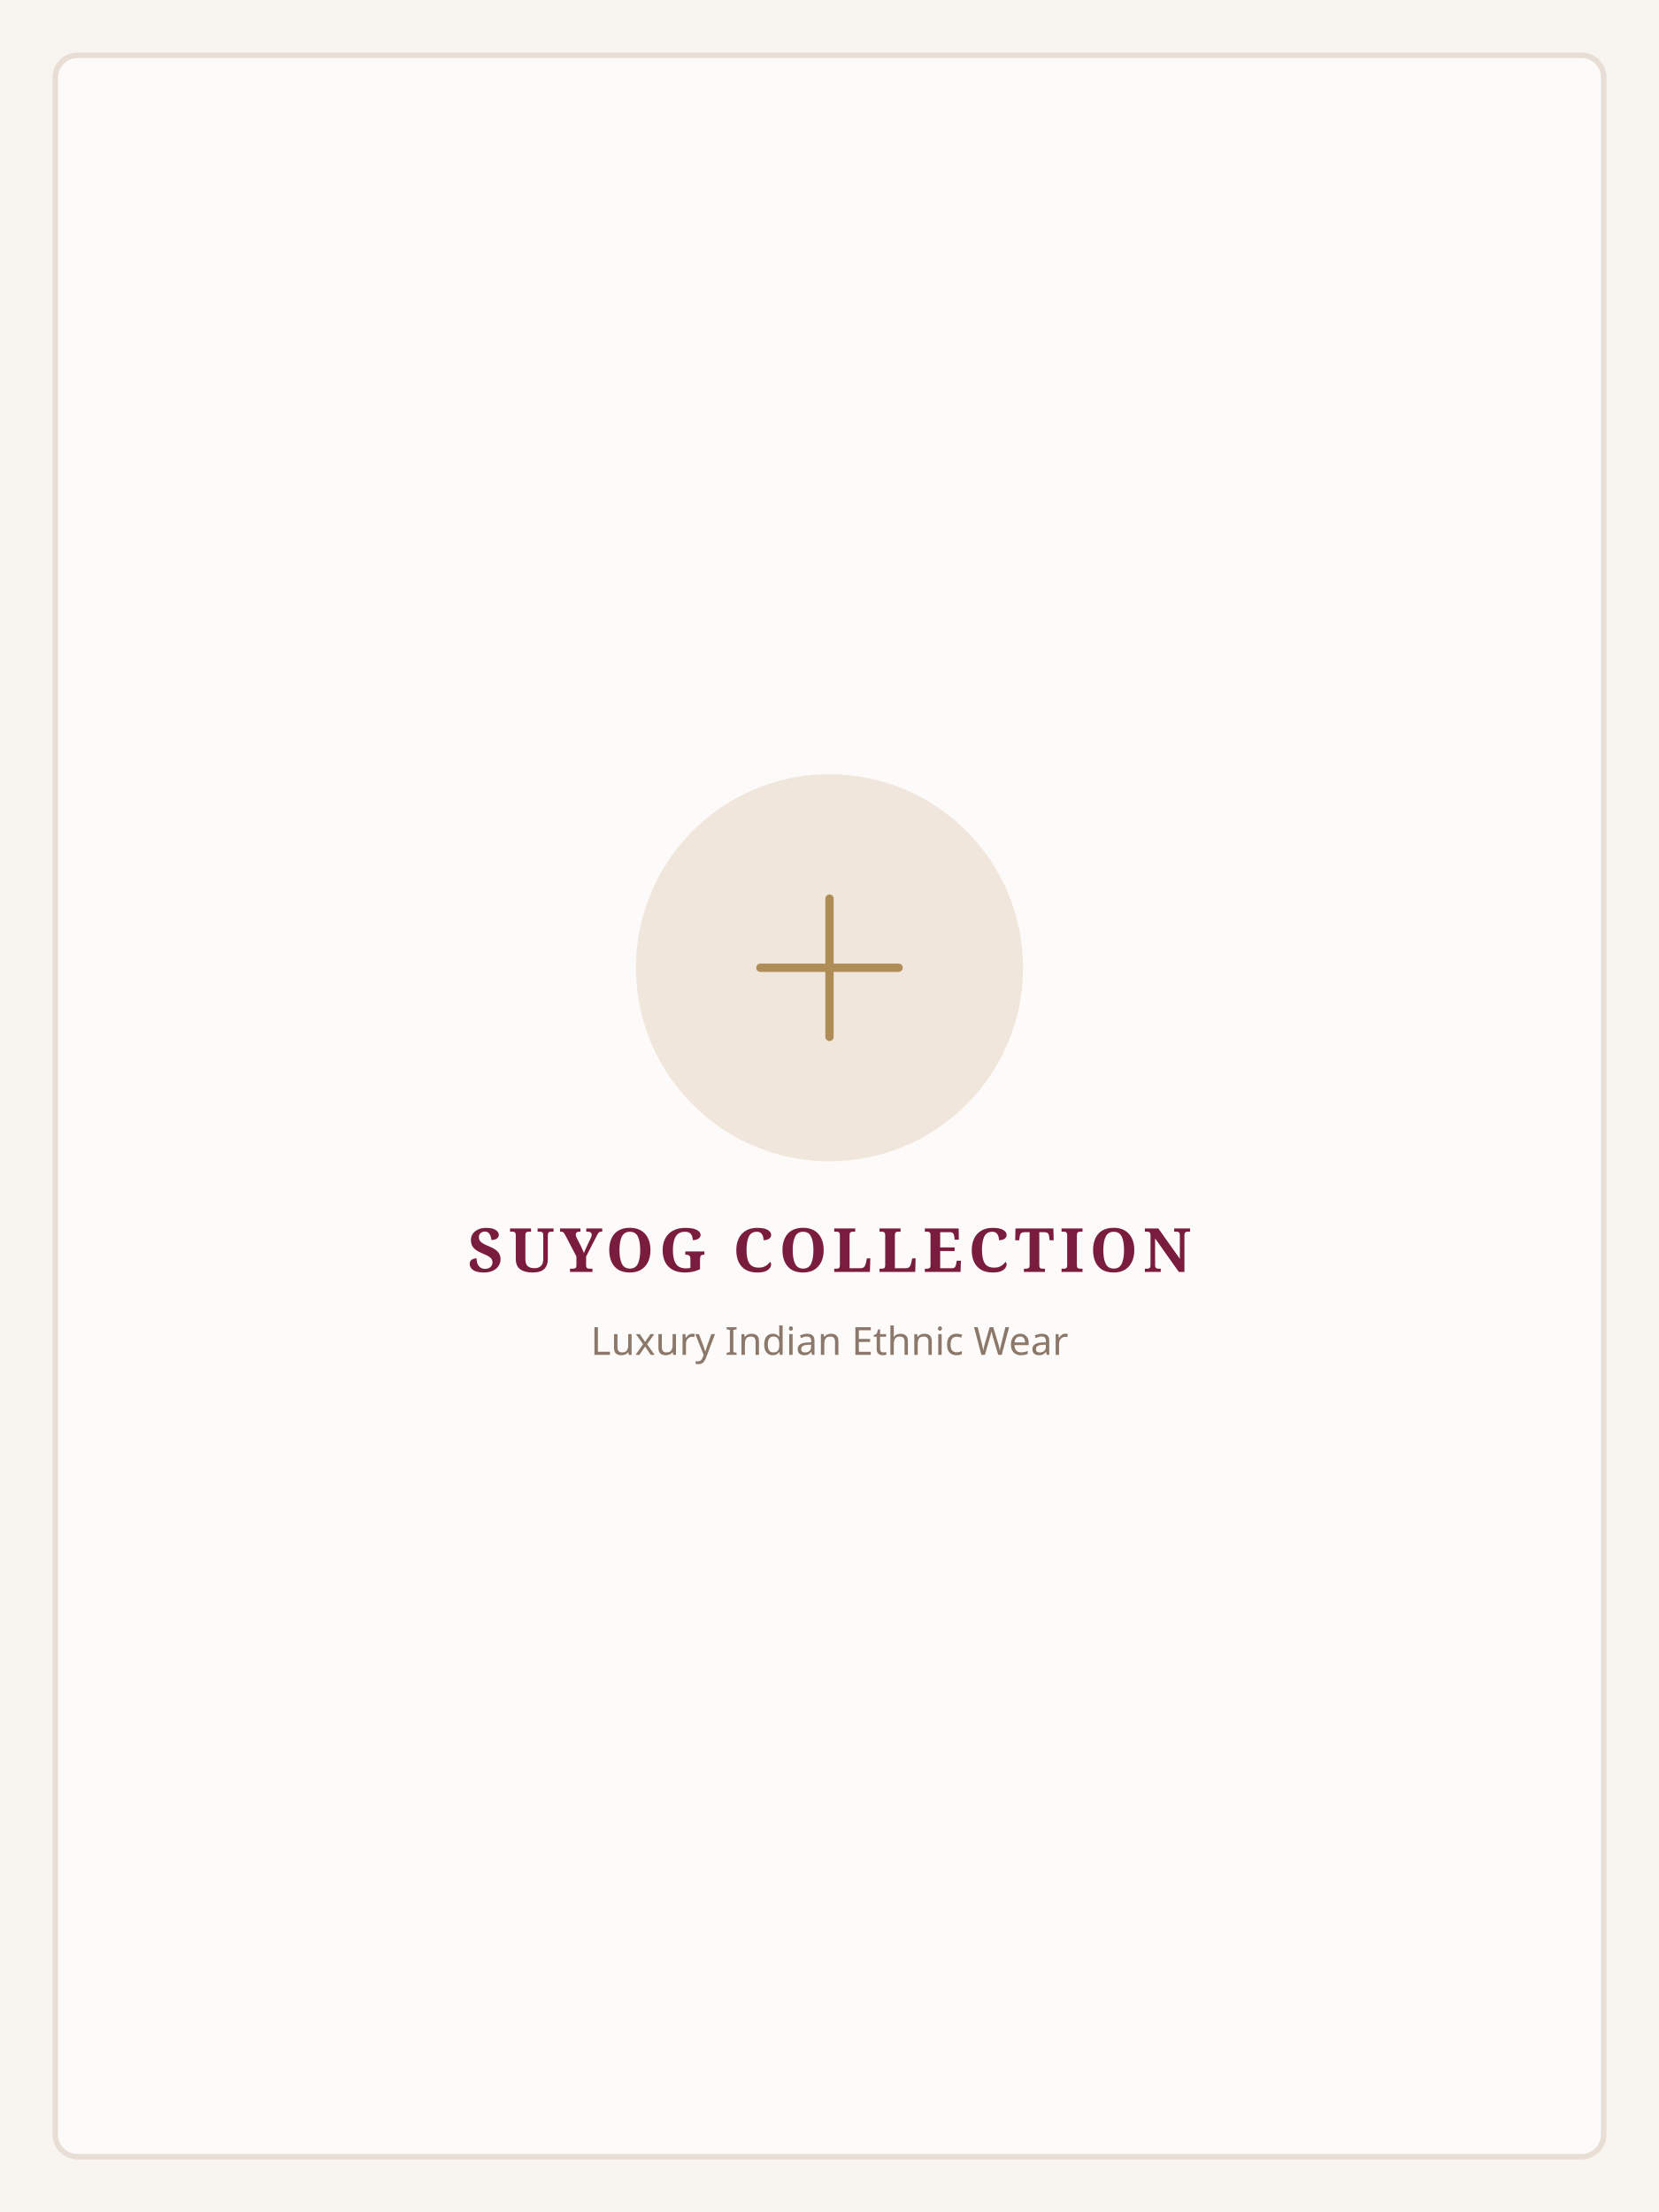
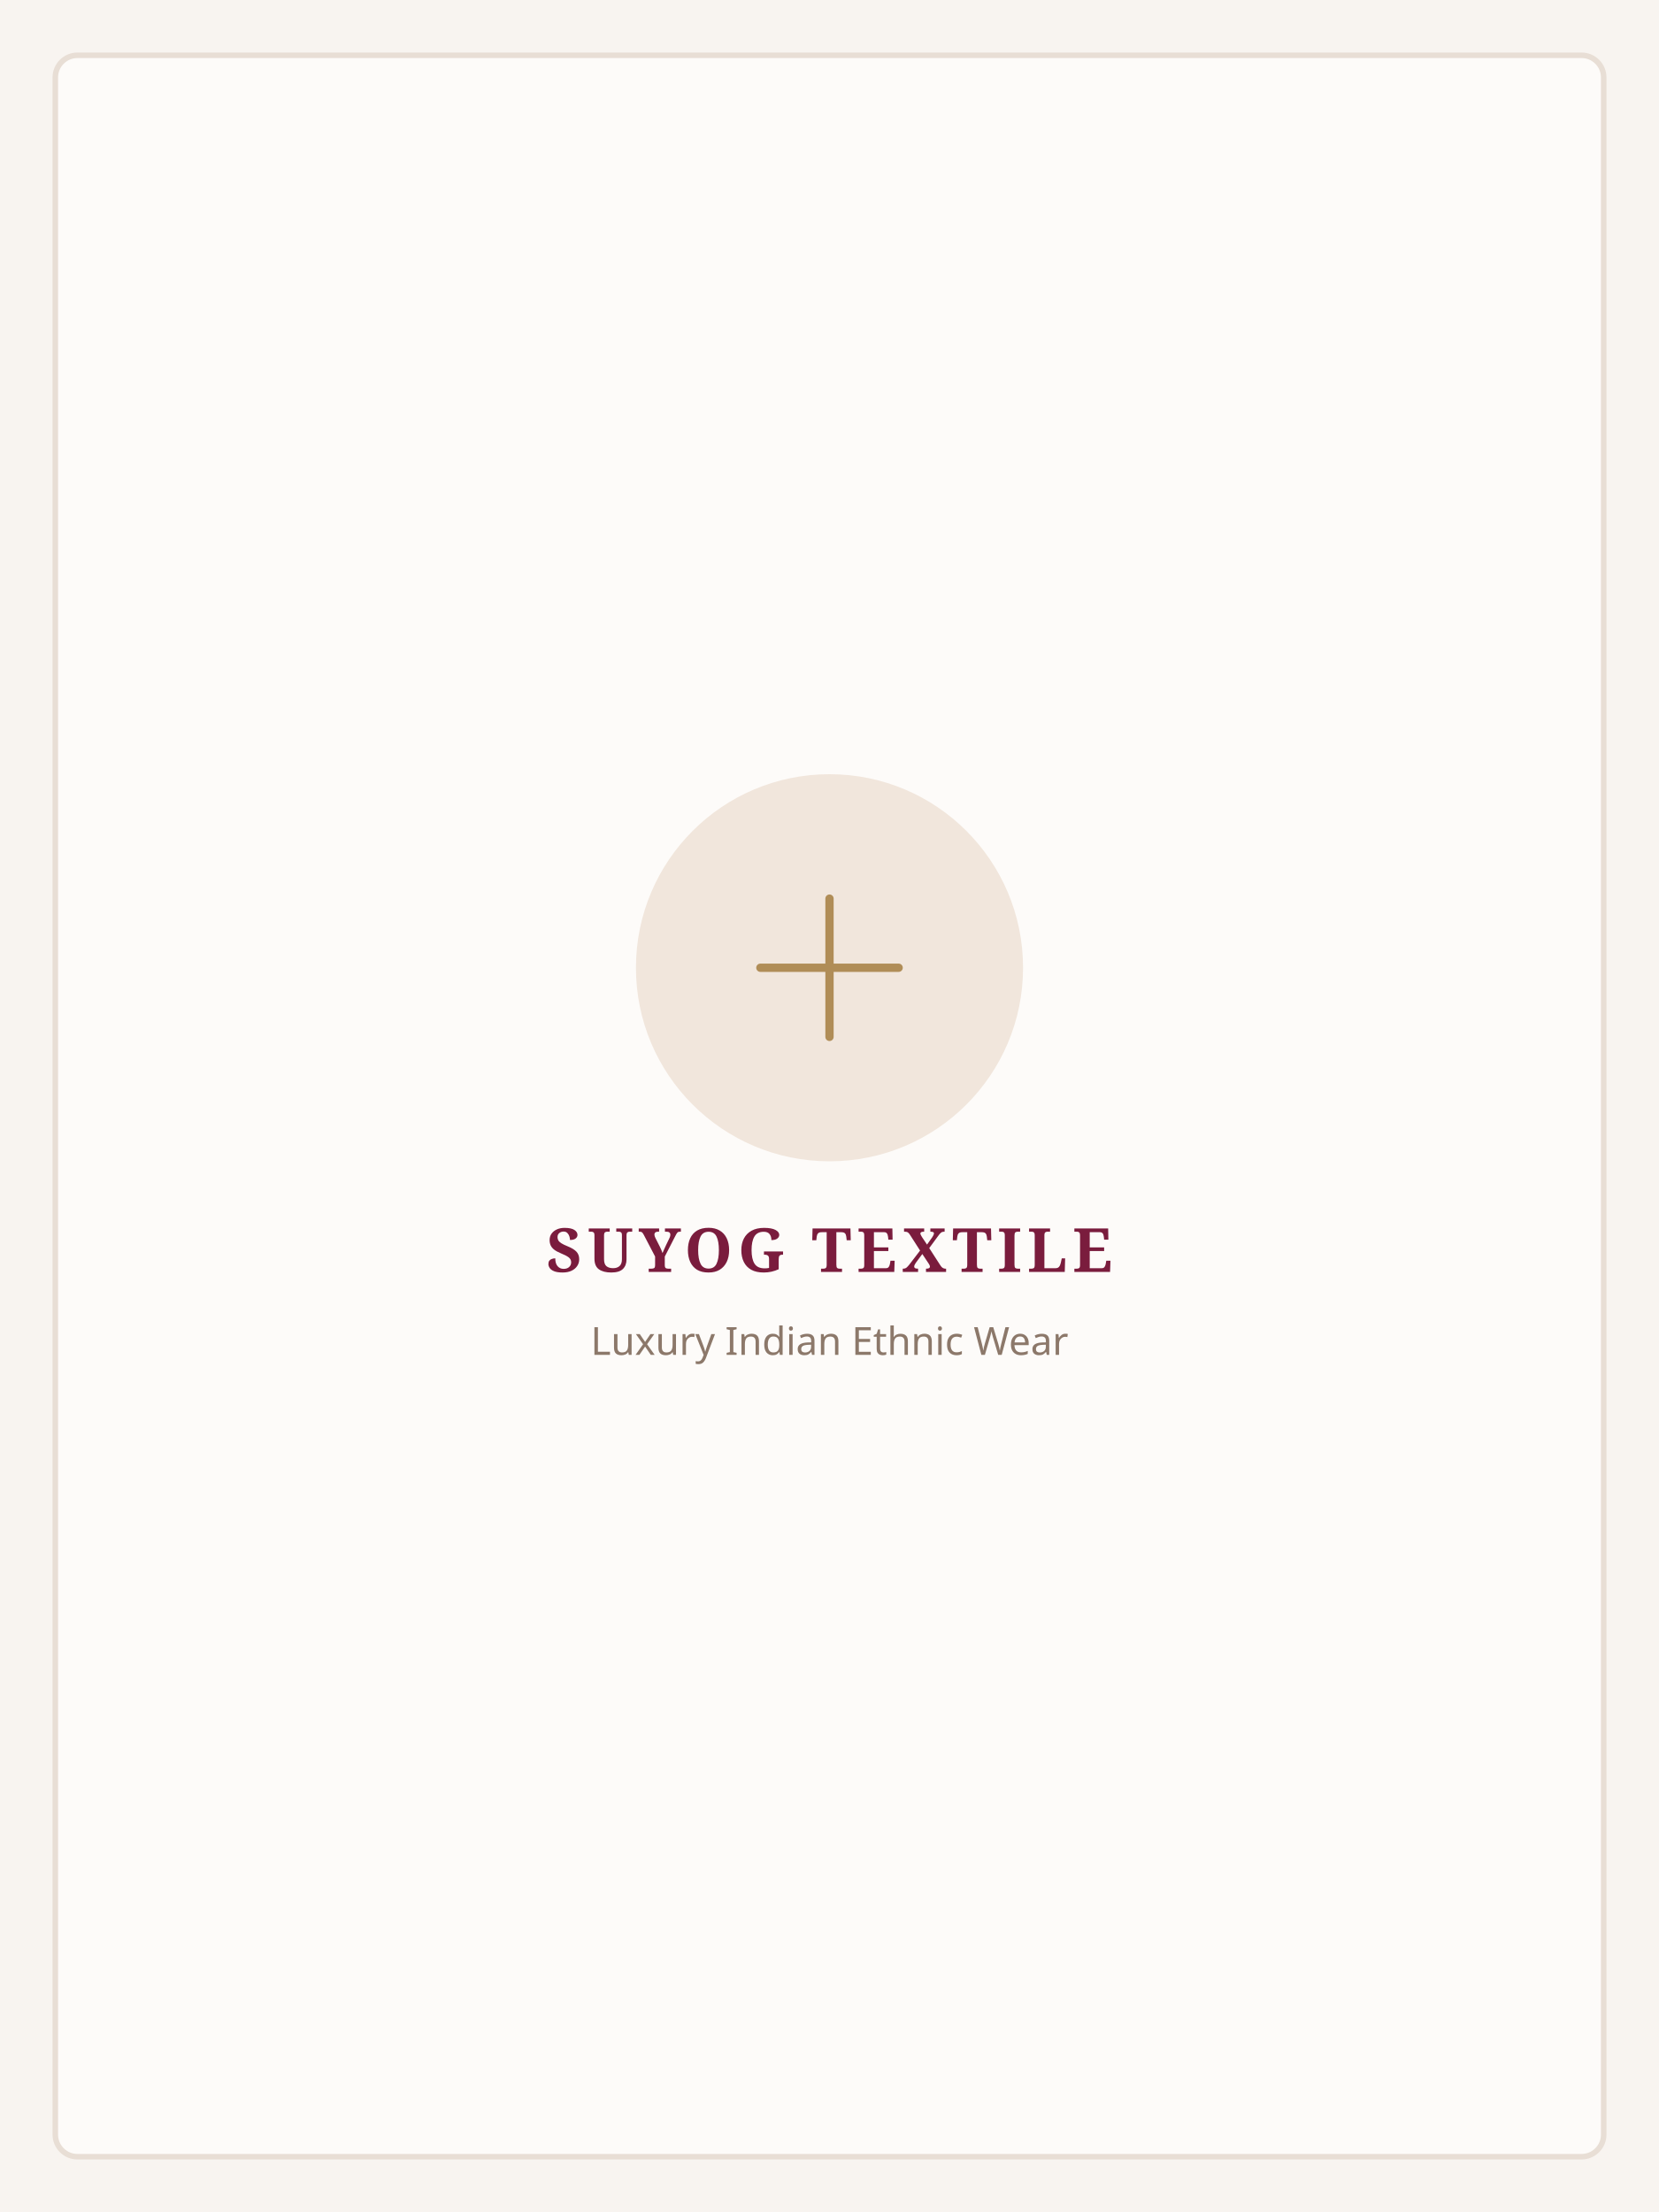
<svg xmlns="http://www.w3.org/2000/svg" width="600" height="800" viewBox="0 0 600 800" fill="none">
  <rect width="600" height="800" fill="#f8f4f0" />
  <rect x="20" y="20" width="560" height="760" rx="8" fill="#fdfbf9" stroke="#e8ded5" stroke-width="2" />
  <circle cx="300" cy="350" r="70" fill="#f1e6dc" />
  <path d="M275 350 L325 350 M300 325 L300 375" stroke="#b08d57" stroke-width="3" stroke-linecap="round" />
-   <text x="300" y="460" font-family="'Cinzel', 'Playfair Display', Georgia, serif" font-size="22" font-weight="600" fill="#7a1c3d" text-anchor="middle" letter-spacing="2">SUYOG COLLECTION</text>
+   <text x="300" y="460" font-family="'Cinzel', 'Playfair Display', Georgia, serif" font-size="22" font-weight="600" fill="#7a1c3d" text-anchor="middle" letter-spacing="2">SUYOG TEXTILE</text>
  <text x="300" y="490" font-family="sans-serif" font-size="14" fill="#8c786a" text-anchor="middle">Luxury Indian Ethnic Wear</text>
</svg>
